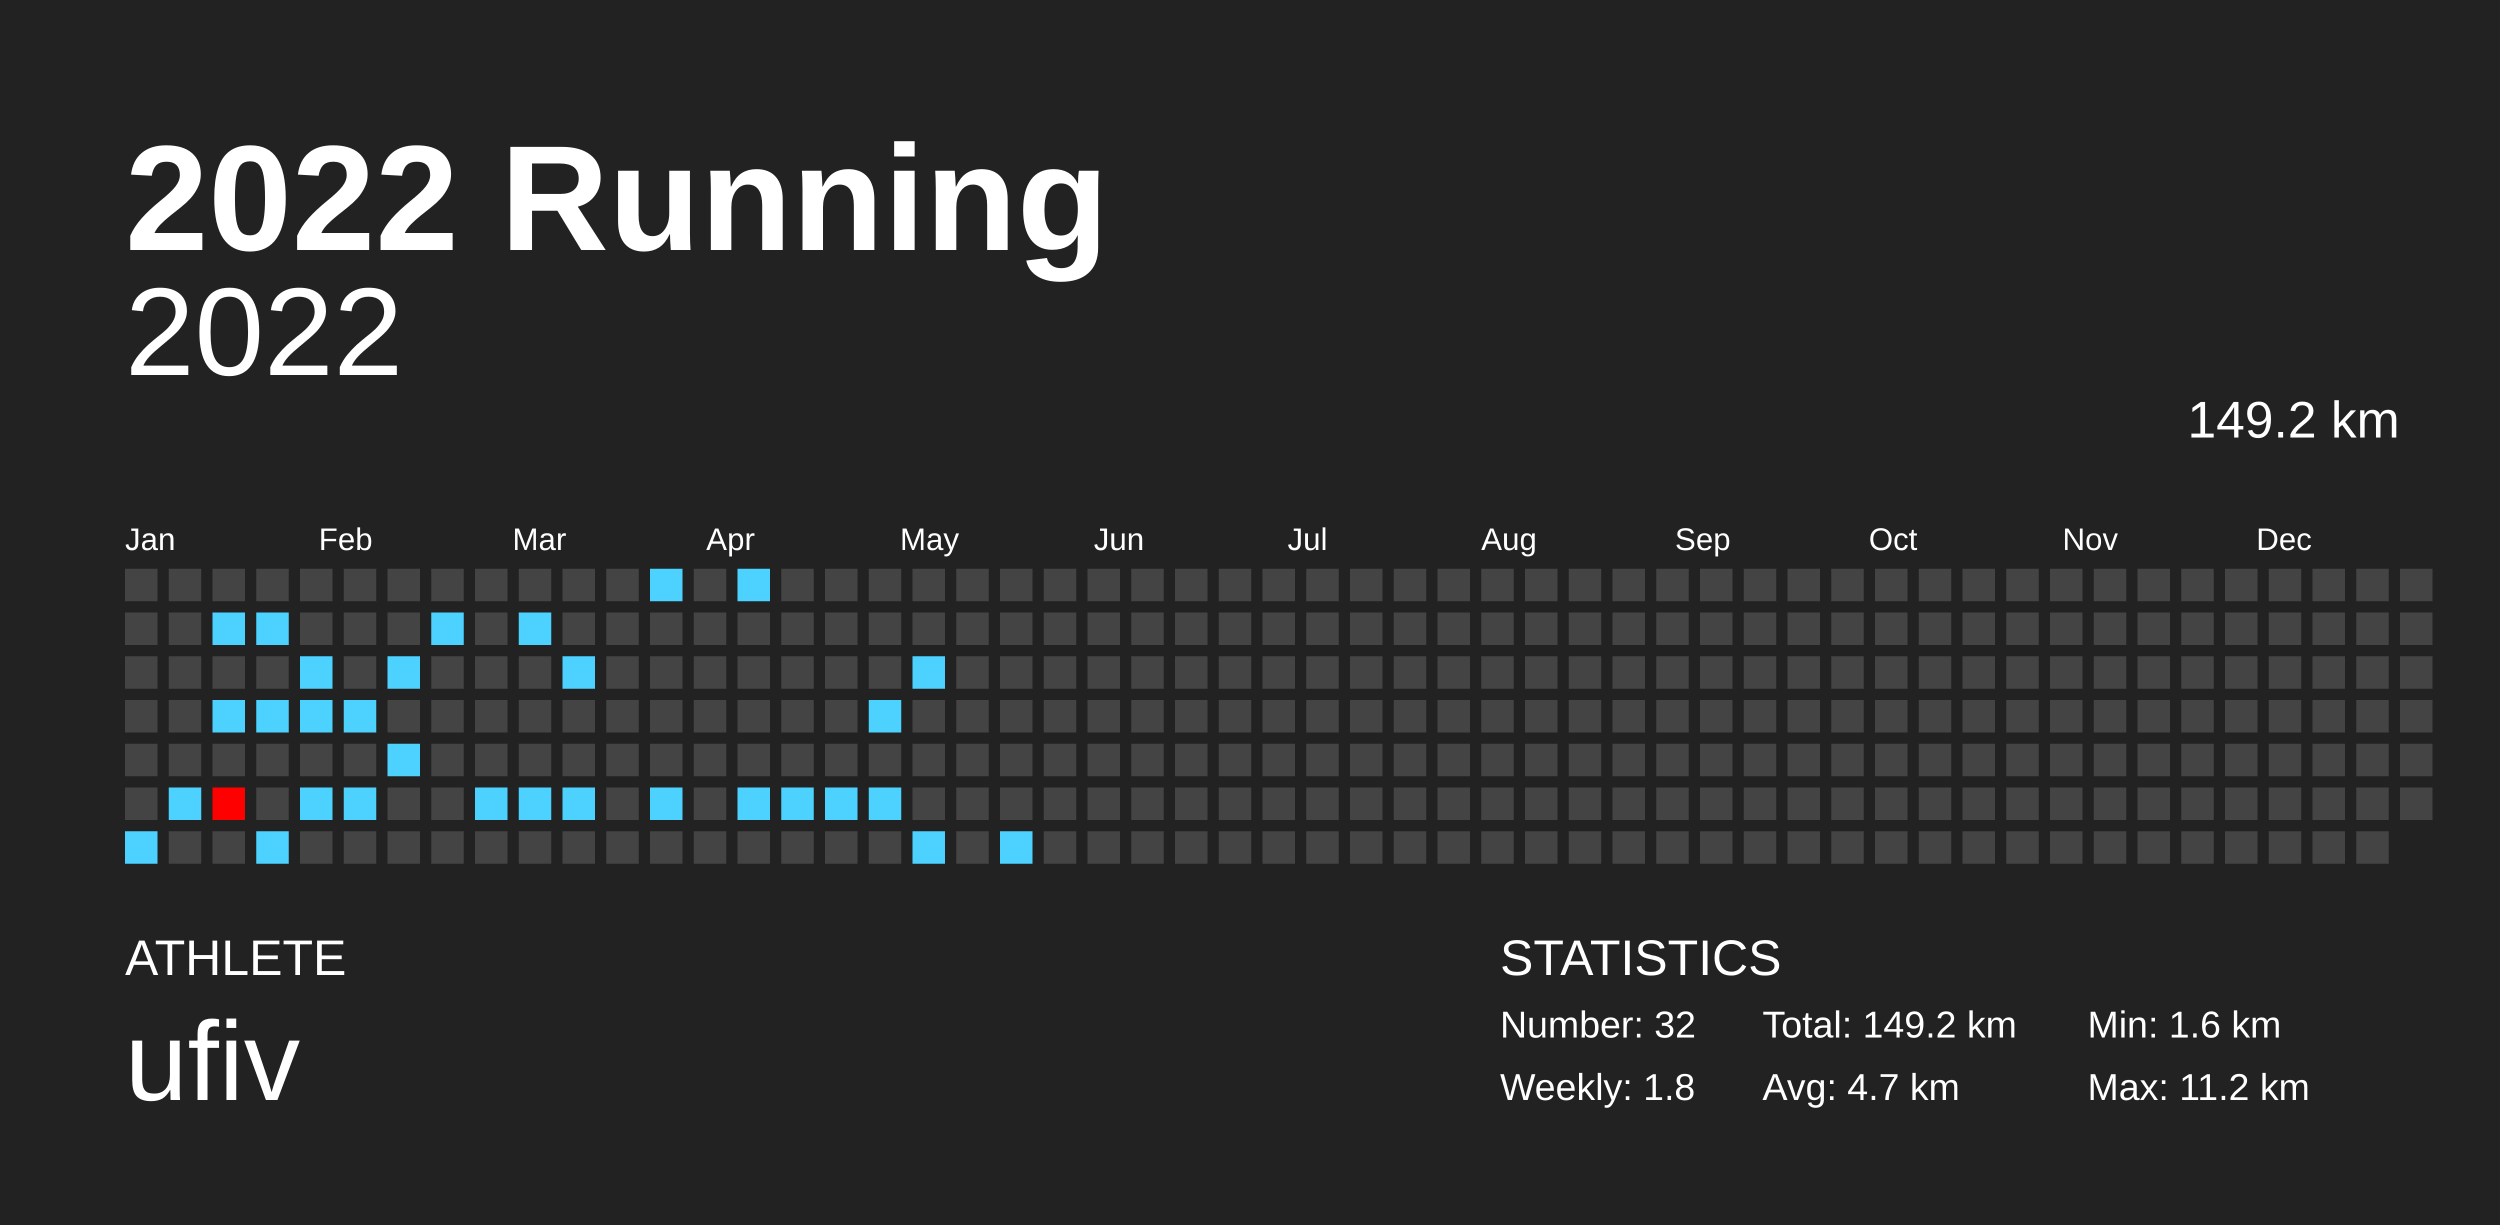
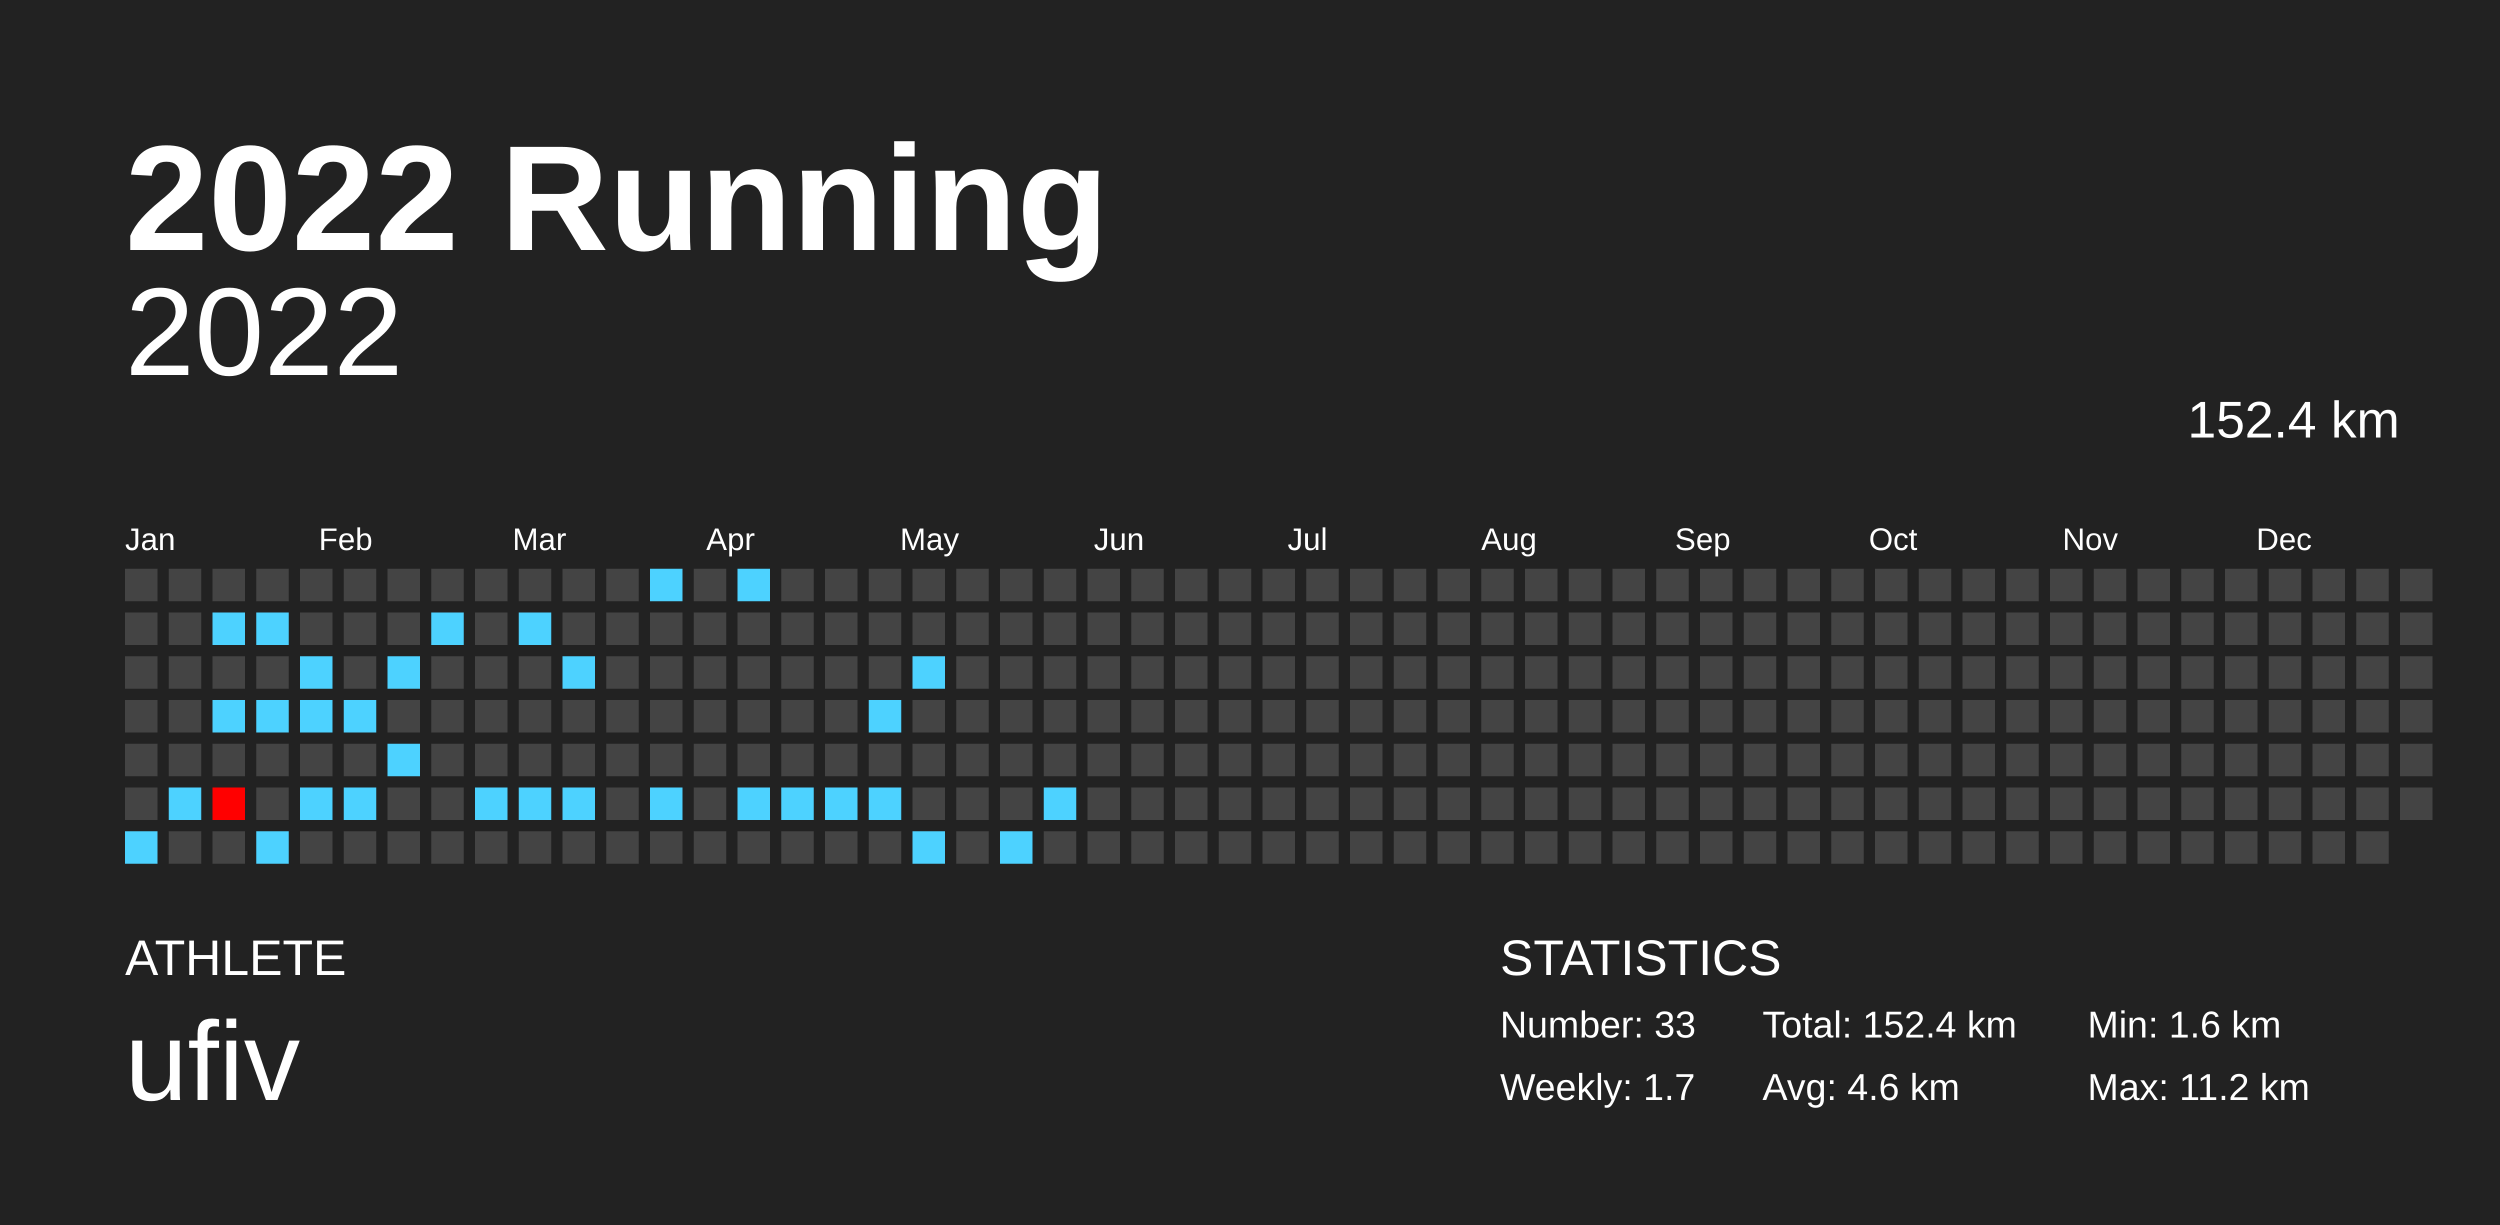
<svg xmlns="http://www.w3.org/2000/svg" baseProfile="full" height="98mm" version="1.1" viewBox="0,0,200,98" width="200mm">
  <defs />
  <rect fill="#222222" height="98" width="200" x="0" y="0" />
  <text fill="#FFFFFF" style="font-size:12px; font-family:Arial; font-weight:bold;" x="10" y="20">2022 Running</text>
  <text fill="#FFFFFF" style="font-size:4px; font-family:Arial" x="10" y="78">ATHLETE</text>
  <text fill="#FFFFFF" style="font-size:9px; font-family:Arial" x="10" y="88">ufiv</text>
  <text fill="#FFFFFF" style="font-size:4px; font-family:Arial" x="120" y="78">STATISTICS</text>
-   <text fill="#FFFFFF" style="font-size:3px; font-family:Arial" x="120" y="83">Number: 32</text>
-   <text fill="#FFFFFF" style="font-size:3px; font-family:Arial" x="120" y="88">Weekly: 1.8</text>
-   <text fill="#FFFFFF" style="font-size:3px; font-family:Arial" x="141" y="83">Total: 149.2 km</text>
-   <text fill="#FFFFFF" style="font-size:3px; font-family:Arial" x="141" y="88">Avg: 4.7 km</text>
+   <text fill="#FFFFFF" style="font-size:3px; font-family:Arial" x="120" y="83">Number: 33</text>
+   <text fill="#FFFFFF" style="font-size:3px; font-family:Arial" x="120" y="88">Weekly: 1.7</text>
+   <text fill="#FFFFFF" style="font-size:3px; font-family:Arial" x="141" y="83">Total: 152.4 km</text>
+   <text fill="#FFFFFF" style="font-size:3px; font-family:Arial" x="141" y="88">Avg: 4.6 km</text>
  <text fill="#FFFFFF" style="font-size:3px; font-family:Arial" x="167" y="83">Min: 1.6 km</text>
  <text fill="#FFFFFF" style="font-size:3px; font-family:Arial" x="167" y="88">Max: 11.2 km</text>
  <text alignment-baseline="hanging" fill="#FFFFFF" style="font-size:10.0px; font-family:Arial;" x="10" y="30">2022</text>
-   <text alignment-baseline="hanging" fill="#FFFFFF" style="font-size:4.125px; font-family:Arial;" x="175" y="35">149.2 km</text>
+   <text alignment-baseline="hanging" fill="#FFFFFF" style="font-size:4.125px; font-family:Arial;" x="175" y="35">152.4 km</text>
  <text fill="#FFFFFF" style="font-size:2.5px; font-family:Arial" x="10.0" y="44">Jan</text>
  <text fill="#FFFFFF" style="font-size:2.5px; font-family:Arial" x="25.5" y="44">Feb</text>
  <text fill="#FFFFFF" style="font-size:2.5px; font-family:Arial" x="41.0" y="44">Mar</text>
  <text fill="#FFFFFF" style="font-size:2.5px; font-family:Arial" x="56.5" y="44">Apr</text>
  <text fill="#FFFFFF" style="font-size:2.5px; font-family:Arial" x="72.0" y="44">May</text>
  <text fill="#FFFFFF" style="font-size:2.5px; font-family:Arial" x="87.5" y="44">Jun</text>
  <text fill="#FFFFFF" style="font-size:2.5px; font-family:Arial" x="103.0" y="44">Jul</text>
  <text fill="#FFFFFF" style="font-size:2.5px; font-family:Arial" x="118.5" y="44">Aug</text>
  <text fill="#FFFFFF" style="font-size:2.5px; font-family:Arial" x="134.0" y="44">Sep</text>
  <text fill="#FFFFFF" style="font-size:2.5px; font-family:Arial" x="149.5" y="44">Oct</text>
  <text fill="#FFFFFF" style="font-size:2.5px; font-family:Arial" x="165.0" y="44">Nov</text>
  <text fill="#FFFFFF" style="font-size:2.5px; font-family:Arial" x="180.5" y="44">Dec</text>
  <rect fill="#444444" height="2.6" width="2.6" x="10.0" y="45.5" />
  <rect fill="#444444" height="2.6" width="2.6" x="10.0" y="49.0" />
  <rect fill="#444444" height="2.6" width="2.6" x="10.0" y="52.5" />
  <rect fill="#444444" height="2.6" width="2.6" x="10.0" y="56.0" />
  <rect fill="#444444" height="2.6" width="2.6" x="10.0" y="59.5" />
  <rect fill="#444444" height="2.6" width="2.6" x="10.0" y="63.0" />
  <rect fill="#4dd2ff" height="2.6" width="2.6" x="10.0" y="66.5" />
  <rect fill="#444444" height="2.6" width="2.6" x="13.5" y="45.5" />
  <rect fill="#444444" height="2.6" width="2.6" x="13.5" y="49.0" />
  <rect fill="#444444" height="2.6" width="2.6" x="13.5" y="52.5" />
  <rect fill="#444444" height="2.6" width="2.6" x="13.5" y="56.0" />
  <rect fill="#444444" height="2.6" width="2.6" x="13.5" y="59.5" />
  <rect fill="#4dd2ff" height="2.6" width="2.6" x="13.5" y="63.0" />
  <rect fill="#444444" height="2.6" width="2.6" x="13.5" y="66.5" />
  <rect fill="#444444" height="2.6" width="2.6" x="17.0" y="45.5" />
  <rect fill="#4dd2ff" height="2.6" width="2.6" x="17.0" y="49.0" />
  <rect fill="#444444" height="2.6" width="2.6" x="17.0" y="52.5" />
  <rect fill="#4dd2ff" height="2.6" width="2.6" x="17.0" y="56.0" />
  <rect fill="#444444" height="2.6" width="2.6" x="17.0" y="59.5" />
  <rect fill="#ff0000" height="2.6" width="2.6" x="17.0" y="63.0" />
  <rect fill="#444444" height="2.6" width="2.6" x="17.0" y="66.5" />
  <rect fill="#444444" height="2.6" width="2.6" x="20.5" y="45.5" />
  <rect fill="#4dd2ff" height="2.6" width="2.6" x="20.5" y="49.0" />
  <rect fill="#444444" height="2.6" width="2.6" x="20.5" y="52.5" />
  <rect fill="#4dd2ff" height="2.6" width="2.6" x="20.5" y="56.0" />
  <rect fill="#444444" height="2.6" width="2.6" x="20.5" y="59.5" />
  <rect fill="#444444" height="2.6" width="2.6" x="20.5" y="63.0" />
  <rect fill="#4dd2ff" height="2.6" width="2.6" x="20.5" y="66.5" />
  <rect fill="#444444" height="2.6" width="2.6" x="24.0" y="45.5" />
  <rect fill="#444444" height="2.6" width="2.6" x="24.0" y="49.0" />
  <rect fill="#4dd2ff" height="2.6" width="2.6" x="24.0" y="52.5" />
  <rect fill="#4dd2ff" height="2.6" width="2.6" x="24.0" y="56.0" />
  <rect fill="#444444" height="2.6" width="2.6" x="24.0" y="59.5" />
  <rect fill="#4dd2ff" height="2.6" width="2.6" x="24.0" y="63.0" />
  <rect fill="#444444" height="2.6" width="2.6" x="24.0" y="66.5" />
  <rect fill="#444444" height="2.6" width="2.6" x="27.5" y="45.5" />
  <rect fill="#444444" height="2.6" width="2.6" x="27.5" y="49.0" />
  <rect fill="#444444" height="2.6" width="2.6" x="27.5" y="52.5" />
  <rect fill="#4dd2ff" height="2.6" width="2.6" x="27.5" y="56.0" />
  <rect fill="#444444" height="2.6" width="2.6" x="27.5" y="59.5" />
  <rect fill="#4dd2ff" height="2.6" width="2.6" x="27.5" y="63.0" />
  <rect fill="#444444" height="2.6" width="2.6" x="27.5" y="66.5" />
  <rect fill="#444444" height="2.6" width="2.6" x="31.0" y="45.5" />
  <rect fill="#444444" height="2.6" width="2.6" x="31.0" y="49.0" />
  <rect fill="#4dd2ff" height="2.6" width="2.6" x="31.0" y="52.5" />
  <rect fill="#444444" height="2.6" width="2.6" x="31.0" y="56.0" />
  <rect fill="#4dd2ff" height="2.6" width="2.6" x="31.0" y="59.5" />
  <rect fill="#444444" height="2.6" width="2.6" x="31.0" y="63.0" />
  <rect fill="#444444" height="2.6" width="2.6" x="31.0" y="66.5" />
  <rect fill="#444444" height="2.6" width="2.6" x="34.5" y="45.5" />
  <rect fill="#4dd2ff" height="2.6" width="2.6" x="34.5" y="49.0" />
  <rect fill="#444444" height="2.6" width="2.6" x="34.5" y="52.5" />
  <rect fill="#444444" height="2.6" width="2.6" x="34.5" y="56.0" />
  <rect fill="#444444" height="2.6" width="2.6" x="34.5" y="59.5" />
  <rect fill="#444444" height="2.6" width="2.6" x="34.5" y="63.0" />
  <rect fill="#444444" height="2.6" width="2.6" x="34.5" y="66.5" />
  <rect fill="#444444" height="2.6" width="2.6" x="38.0" y="45.5" />
  <rect fill="#444444" height="2.6" width="2.6" x="38.0" y="49.0" />
  <rect fill="#444444" height="2.6" width="2.6" x="38.0" y="52.5" />
  <rect fill="#444444" height="2.6" width="2.6" x="38.0" y="56.0" />
  <rect fill="#444444" height="2.6" width="2.6" x="38.0" y="59.5" />
  <rect fill="#4dd2ff" height="2.6" width="2.6" x="38.0" y="63.0" />
  <rect fill="#444444" height="2.6" width="2.6" x="38.0" y="66.5" />
  <rect fill="#444444" height="2.6" width="2.6" x="41.5" y="45.5" />
  <rect fill="#4dd2ff" height="2.6" width="2.6" x="41.5" y="49.0" />
  <rect fill="#444444" height="2.6" width="2.6" x="41.5" y="52.5" />
  <rect fill="#444444" height="2.6" width="2.6" x="41.5" y="56.0" />
  <rect fill="#444444" height="2.6" width="2.6" x="41.5" y="59.5" />
  <rect fill="#4dd2ff" height="2.6" width="2.6" x="41.5" y="63.0" />
  <rect fill="#444444" height="2.6" width="2.6" x="41.5" y="66.5" />
  <rect fill="#444444" height="2.6" width="2.6" x="45.0" y="45.5" />
  <rect fill="#444444" height="2.6" width="2.6" x="45.0" y="49.0" />
  <rect fill="#4dd2ff" height="2.6" width="2.6" x="45.0" y="52.5" />
  <rect fill="#444444" height="2.6" width="2.6" x="45.0" y="56.0" />
  <rect fill="#444444" height="2.6" width="2.6" x="45.0" y="59.5" />
  <rect fill="#4dd2ff" height="2.6" width="2.6" x="45.0" y="63.0" />
  <rect fill="#444444" height="2.6" width="2.6" x="45.0" y="66.5" />
  <rect fill="#444444" height="2.6" width="2.6" x="48.5" y="45.5" />
  <rect fill="#444444" height="2.6" width="2.6" x="48.5" y="49.0" />
  <rect fill="#444444" height="2.6" width="2.6" x="48.5" y="52.5" />
  <rect fill="#444444" height="2.6" width="2.6" x="48.5" y="56.0" />
  <rect fill="#444444" height="2.6" width="2.6" x="48.5" y="59.5" />
  <rect fill="#444444" height="2.6" width="2.6" x="48.5" y="63.0" />
  <rect fill="#444444" height="2.6" width="2.6" x="48.5" y="66.5" />
  <rect fill="#4dd2ff" height="2.6" width="2.6" x="52.0" y="45.5" />
  <rect fill="#444444" height="2.6" width="2.6" x="52.0" y="49.0" />
  <rect fill="#444444" height="2.6" width="2.6" x="52.0" y="52.5" />
  <rect fill="#444444" height="2.6" width="2.6" x="52.0" y="56.0" />
  <rect fill="#444444" height="2.6" width="2.6" x="52.0" y="59.5" />
  <rect fill="#4dd2ff" height="2.6" width="2.6" x="52.0" y="63.0" />
  <rect fill="#444444" height="2.6" width="2.6" x="52.0" y="66.5" />
  <rect fill="#444444" height="2.6" width="2.6" x="55.5" y="45.5" />
  <rect fill="#444444" height="2.6" width="2.6" x="55.5" y="49.0" />
  <rect fill="#444444" height="2.6" width="2.6" x="55.5" y="52.5" />
  <rect fill="#444444" height="2.6" width="2.6" x="55.5" y="56.0" />
  <rect fill="#444444" height="2.6" width="2.6" x="55.5" y="59.5" />
  <rect fill="#444444" height="2.6" width="2.6" x="55.5" y="63.0" />
  <rect fill="#444444" height="2.6" width="2.6" x="55.5" y="66.5" />
  <rect fill="#4dd2ff" height="2.6" width="2.6" x="59.0" y="45.5" />
  <rect fill="#444444" height="2.6" width="2.6" x="59.0" y="49.0" />
  <rect fill="#444444" height="2.6" width="2.6" x="59.0" y="52.5" />
  <rect fill="#444444" height="2.6" width="2.6" x="59.0" y="56.0" />
  <rect fill="#444444" height="2.6" width="2.6" x="59.0" y="59.5" />
  <rect fill="#4dd2ff" height="2.6" width="2.6" x="59.0" y="63.0" />
  <rect fill="#444444" height="2.6" width="2.6" x="59.0" y="66.5" />
  <rect fill="#444444" height="2.6" width="2.6" x="62.5" y="45.5" />
  <rect fill="#444444" height="2.6" width="2.6" x="62.5" y="49.0" />
  <rect fill="#444444" height="2.6" width="2.6" x="62.5" y="52.5" />
  <rect fill="#444444" height="2.6" width="2.6" x="62.5" y="56.0" />
  <rect fill="#444444" height="2.6" width="2.6" x="62.5" y="59.5" />
  <rect fill="#4dd2ff" height="2.6" width="2.6" x="62.5" y="63.0" />
  <rect fill="#444444" height="2.6" width="2.6" x="62.5" y="66.5" />
  <rect fill="#444444" height="2.6" width="2.6" x="66.0" y="45.5" />
  <rect fill="#444444" height="2.6" width="2.6" x="66.0" y="49.0" />
  <rect fill="#444444" height="2.6" width="2.6" x="66.0" y="52.5" />
  <rect fill="#444444" height="2.6" width="2.6" x="66.0" y="56.0" />
  <rect fill="#444444" height="2.6" width="2.6" x="66.0" y="59.5" />
  <rect fill="#4dd2ff" height="2.6" width="2.6" x="66.0" y="63.0" />
  <rect fill="#444444" height="2.6" width="2.6" x="66.0" y="66.5" />
  <rect fill="#444444" height="2.6" width="2.6" x="69.5" y="45.5" />
  <rect fill="#444444" height="2.6" width="2.6" x="69.5" y="49.0" />
  <rect fill="#444444" height="2.6" width="2.6" x="69.5" y="52.5" />
  <rect fill="#4dd2ff" height="2.6" width="2.6" x="69.5" y="56.0" />
  <rect fill="#444444" height="2.6" width="2.6" x="69.5" y="59.5" />
  <rect fill="#4dd2ff" height="2.6" width="2.6" x="69.5" y="63.0" />
  <rect fill="#444444" height="2.6" width="2.6" x="69.5" y="66.5" />
  <rect fill="#444444" height="2.6" width="2.6" x="73.0" y="45.5" />
  <rect fill="#444444" height="2.6" width="2.6" x="73.0" y="49.0" />
  <rect fill="#4dd2ff" height="2.6" width="2.6" x="73.0" y="52.5" />
  <rect fill="#444444" height="2.6" width="2.6" x="73.0" y="56.0" />
  <rect fill="#444444" height="2.6" width="2.6" x="73.0" y="59.5" />
  <rect fill="#444444" height="2.6" width="2.6" x="73.0" y="63.0" />
  <rect fill="#4dd2ff" height="2.6" width="2.6" x="73.0" y="66.5" />
  <rect fill="#444444" height="2.6" width="2.6" x="76.5" y="45.5" />
  <rect fill="#444444" height="2.6" width="2.6" x="76.5" y="49.0" />
  <rect fill="#444444" height="2.6" width="2.6" x="76.5" y="52.5" />
  <rect fill="#444444" height="2.6" width="2.6" x="76.5" y="56.0" />
  <rect fill="#444444" height="2.6" width="2.6" x="76.5" y="59.5" />
  <rect fill="#444444" height="2.6" width="2.6" x="76.5" y="63.0" />
  <rect fill="#444444" height="2.6" width="2.6" x="76.5" y="66.5" />
  <rect fill="#444444" height="2.6" width="2.6" x="80.0" y="45.5" />
  <rect fill="#444444" height="2.6" width="2.6" x="80.0" y="49.0" />
  <rect fill="#444444" height="2.6" width="2.6" x="80.0" y="52.5" />
  <rect fill="#444444" height="2.6" width="2.6" x="80.0" y="56.0" />
  <rect fill="#444444" height="2.6" width="2.6" x="80.0" y="59.5" />
  <rect fill="#444444" height="2.6" width="2.6" x="80.0" y="63.0" />
  <rect fill="#4dd2ff" height="2.6" width="2.6" x="80.0" y="66.5" />
  <rect fill="#444444" height="2.6" width="2.6" x="83.5" y="45.5" />
  <rect fill="#444444" height="2.6" width="2.6" x="83.5" y="49.0" />
  <rect fill="#444444" height="2.6" width="2.6" x="83.5" y="52.5" />
  <rect fill="#444444" height="2.6" width="2.6" x="83.5" y="56.0" />
  <rect fill="#444444" height="2.6" width="2.6" x="83.5" y="59.5" />
-   <rect fill="#444444" height="2.6" width="2.6" x="83.5" y="63.0" />
+   <rect fill="#4dd2ff" height="2.6" width="2.6" x="83.5" y="63.0" />
  <rect fill="#444444" height="2.6" width="2.6" x="83.5" y="66.5" />
  <rect fill="#444444" height="2.6" width="2.6" x="87.0" y="45.5" />
  <rect fill="#444444" height="2.6" width="2.6" x="87.0" y="49.0" />
  <rect fill="#444444" height="2.6" width="2.6" x="87.0" y="52.5" />
  <rect fill="#444444" height="2.6" width="2.6" x="87.0" y="56.0" />
  <rect fill="#444444" height="2.6" width="2.6" x="87.0" y="59.5" />
  <rect fill="#444444" height="2.6" width="2.6" x="87.0" y="63.0" />
  <rect fill="#444444" height="2.6" width="2.6" x="87.0" y="66.5" />
  <rect fill="#444444" height="2.6" width="2.6" x="90.5" y="45.5" />
  <rect fill="#444444" height="2.6" width="2.6" x="90.5" y="49.0" />
  <rect fill="#444444" height="2.6" width="2.6" x="90.5" y="52.5" />
  <rect fill="#444444" height="2.6" width="2.6" x="90.5" y="56.0" />
  <rect fill="#444444" height="2.6" width="2.6" x="90.5" y="59.5" />
  <rect fill="#444444" height="2.6" width="2.6" x="90.5" y="63.0" />
  <rect fill="#444444" height="2.6" width="2.6" x="90.5" y="66.5" />
  <rect fill="#444444" height="2.6" width="2.6" x="94.0" y="45.5" />
  <rect fill="#444444" height="2.6" width="2.6" x="94.0" y="49.0" />
  <rect fill="#444444" height="2.6" width="2.6" x="94.0" y="52.5" />
  <rect fill="#444444" height="2.6" width="2.6" x="94.0" y="56.0" />
  <rect fill="#444444" height="2.6" width="2.6" x="94.0" y="59.5" />
  <rect fill="#444444" height="2.6" width="2.6" x="94.0" y="63.0" />
  <rect fill="#444444" height="2.6" width="2.6" x="94.0" y="66.5" />
  <rect fill="#444444" height="2.6" width="2.6" x="97.5" y="45.5" />
  <rect fill="#444444" height="2.6" width="2.6" x="97.5" y="49.0" />
  <rect fill="#444444" height="2.6" width="2.6" x="97.5" y="52.5" />
  <rect fill="#444444" height="2.6" width="2.6" x="97.5" y="56.0" />
  <rect fill="#444444" height="2.6" width="2.6" x="97.5" y="59.5" />
  <rect fill="#444444" height="2.6" width="2.6" x="97.5" y="63.0" />
  <rect fill="#444444" height="2.6" width="2.6" x="97.5" y="66.5" />
  <rect fill="#444444" height="2.6" width="2.6" x="101.0" y="45.5" />
  <rect fill="#444444" height="2.6" width="2.6" x="101.0" y="49.0" />
  <rect fill="#444444" height="2.6" width="2.6" x="101.0" y="52.5" />
  <rect fill="#444444" height="2.6" width="2.6" x="101.0" y="56.0" />
  <rect fill="#444444" height="2.6" width="2.6" x="101.0" y="59.5" />
  <rect fill="#444444" height="2.6" width="2.6" x="101.0" y="63.0" />
  <rect fill="#444444" height="2.6" width="2.6" x="101.0" y="66.5" />
  <rect fill="#444444" height="2.6" width="2.6" x="104.5" y="45.5" />
  <rect fill="#444444" height="2.6" width="2.6" x="104.5" y="49.0" />
  <rect fill="#444444" height="2.6" width="2.6" x="104.5" y="52.5" />
  <rect fill="#444444" height="2.6" width="2.6" x="104.5" y="56.0" />
  <rect fill="#444444" height="2.6" width="2.6" x="104.5" y="59.5" />
  <rect fill="#444444" height="2.6" width="2.6" x="104.5" y="63.0" />
  <rect fill="#444444" height="2.6" width="2.6" x="104.5" y="66.5" />
  <rect fill="#444444" height="2.6" width="2.6" x="108.0" y="45.5" />
  <rect fill="#444444" height="2.6" width="2.6" x="108.0" y="49.0" />
  <rect fill="#444444" height="2.6" width="2.6" x="108.0" y="52.5" />
  <rect fill="#444444" height="2.6" width="2.6" x="108.0" y="56.0" />
  <rect fill="#444444" height="2.6" width="2.6" x="108.0" y="59.5" />
  <rect fill="#444444" height="2.6" width="2.6" x="108.0" y="63.0" />
  <rect fill="#444444" height="2.6" width="2.6" x="108.0" y="66.5" />
  <rect fill="#444444" height="2.6" width="2.6" x="111.5" y="45.5" />
  <rect fill="#444444" height="2.6" width="2.6" x="111.5" y="49.0" />
  <rect fill="#444444" height="2.6" width="2.6" x="111.5" y="52.5" />
  <rect fill="#444444" height="2.6" width="2.6" x="111.5" y="56.0" />
  <rect fill="#444444" height="2.6" width="2.6" x="111.5" y="59.5" />
  <rect fill="#444444" height="2.6" width="2.6" x="111.5" y="63.0" />
  <rect fill="#444444" height="2.6" width="2.6" x="111.5" y="66.5" />
  <rect fill="#444444" height="2.6" width="2.6" x="115.0" y="45.5" />
  <rect fill="#444444" height="2.6" width="2.6" x="115.0" y="49.0" />
  <rect fill="#444444" height="2.6" width="2.6" x="115.0" y="52.5" />
  <rect fill="#444444" height="2.6" width="2.6" x="115.0" y="56.0" />
  <rect fill="#444444" height="2.6" width="2.6" x="115.0" y="59.5" />
  <rect fill="#444444" height="2.6" width="2.6" x="115.0" y="63.0" />
  <rect fill="#444444" height="2.6" width="2.6" x="115.0" y="66.5" />
  <rect fill="#444444" height="2.6" width="2.6" x="118.5" y="45.5" />
  <rect fill="#444444" height="2.6" width="2.6" x="118.5" y="49.0" />
  <rect fill="#444444" height="2.6" width="2.6" x="118.5" y="52.5" />
  <rect fill="#444444" height="2.6" width="2.6" x="118.5" y="56.0" />
  <rect fill="#444444" height="2.6" width="2.6" x="118.5" y="59.5" />
  <rect fill="#444444" height="2.6" width="2.6" x="118.5" y="63.0" />
  <rect fill="#444444" height="2.6" width="2.6" x="118.5" y="66.5" />
  <rect fill="#444444" height="2.6" width="2.6" x="122.0" y="45.5" />
  <rect fill="#444444" height="2.6" width="2.6" x="122.0" y="49.0" />
  <rect fill="#444444" height="2.6" width="2.6" x="122.0" y="52.5" />
  <rect fill="#444444" height="2.6" width="2.6" x="122.0" y="56.0" />
  <rect fill="#444444" height="2.6" width="2.6" x="122.0" y="59.5" />
  <rect fill="#444444" height="2.6" width="2.6" x="122.0" y="63.0" />
  <rect fill="#444444" height="2.6" width="2.6" x="122.0" y="66.5" />
  <rect fill="#444444" height="2.6" width="2.6" x="125.5" y="45.5" />
  <rect fill="#444444" height="2.6" width="2.6" x="125.5" y="49.0" />
  <rect fill="#444444" height="2.6" width="2.6" x="125.5" y="52.5" />
  <rect fill="#444444" height="2.6" width="2.6" x="125.5" y="56.0" />
  <rect fill="#444444" height="2.6" width="2.6" x="125.5" y="59.5" />
  <rect fill="#444444" height="2.6" width="2.6" x="125.5" y="63.0" />
  <rect fill="#444444" height="2.6" width="2.6" x="125.5" y="66.5" />
  <rect fill="#444444" height="2.6" width="2.6" x="129.0" y="45.5" />
  <rect fill="#444444" height="2.6" width="2.6" x="129.0" y="49.0" />
  <rect fill="#444444" height="2.6" width="2.6" x="129.0" y="52.5" />
  <rect fill="#444444" height="2.6" width="2.6" x="129.0" y="56.0" />
  <rect fill="#444444" height="2.6" width="2.6" x="129.0" y="59.5" />
  <rect fill="#444444" height="2.6" width="2.6" x="129.0" y="63.0" />
  <rect fill="#444444" height="2.6" width="2.6" x="129.0" y="66.5" />
  <rect fill="#444444" height="2.6" width="2.6" x="132.5" y="45.5" />
  <rect fill="#444444" height="2.6" width="2.6" x="132.5" y="49.0" />
  <rect fill="#444444" height="2.6" width="2.6" x="132.5" y="52.5" />
  <rect fill="#444444" height="2.6" width="2.6" x="132.5" y="56.0" />
  <rect fill="#444444" height="2.6" width="2.6" x="132.5" y="59.5" />
  <rect fill="#444444" height="2.6" width="2.6" x="132.5" y="63.0" />
  <rect fill="#444444" height="2.6" width="2.6" x="132.5" y="66.5" />
  <rect fill="#444444" height="2.6" width="2.6" x="136.0" y="45.5" />
  <rect fill="#444444" height="2.6" width="2.6" x="136.0" y="49.0" />
  <rect fill="#444444" height="2.6" width="2.6" x="136.0" y="52.5" />
  <rect fill="#444444" height="2.6" width="2.6" x="136.0" y="56.0" />
  <rect fill="#444444" height="2.6" width="2.6" x="136.0" y="59.5" />
  <rect fill="#444444" height="2.6" width="2.6" x="136.0" y="63.0" />
  <rect fill="#444444" height="2.6" width="2.6" x="136.0" y="66.5" />
  <rect fill="#444444" height="2.6" width="2.6" x="139.5" y="45.5" />
  <rect fill="#444444" height="2.6" width="2.6" x="139.5" y="49.0" />
  <rect fill="#444444" height="2.6" width="2.6" x="139.5" y="52.5" />
  <rect fill="#444444" height="2.6" width="2.6" x="139.5" y="56.0" />
  <rect fill="#444444" height="2.6" width="2.6" x="139.5" y="59.5" />
  <rect fill="#444444" height="2.6" width="2.6" x="139.5" y="63.0" />
  <rect fill="#444444" height="2.6" width="2.6" x="139.5" y="66.5" />
  <rect fill="#444444" height="2.6" width="2.6" x="143.0" y="45.5" />
  <rect fill="#444444" height="2.6" width="2.6" x="143.0" y="49.0" />
  <rect fill="#444444" height="2.6" width="2.6" x="143.0" y="52.5" />
  <rect fill="#444444" height="2.6" width="2.6" x="143.0" y="56.0" />
  <rect fill="#444444" height="2.6" width="2.6" x="143.0" y="59.5" />
  <rect fill="#444444" height="2.6" width="2.6" x="143.0" y="63.0" />
  <rect fill="#444444" height="2.6" width="2.6" x="143.0" y="66.5" />
  <rect fill="#444444" height="2.6" width="2.6" x="146.5" y="45.5" />
  <rect fill="#444444" height="2.6" width="2.6" x="146.5" y="49.0" />
  <rect fill="#444444" height="2.6" width="2.6" x="146.5" y="52.5" />
  <rect fill="#444444" height="2.6" width="2.6" x="146.5" y="56.0" />
  <rect fill="#444444" height="2.6" width="2.6" x="146.5" y="59.5" />
  <rect fill="#444444" height="2.6" width="2.6" x="146.5" y="63.0" />
  <rect fill="#444444" height="2.6" width="2.6" x="146.5" y="66.5" />
  <rect fill="#444444" height="2.6" width="2.6" x="150.0" y="45.5" />
  <rect fill="#444444" height="2.6" width="2.6" x="150.0" y="49.0" />
  <rect fill="#444444" height="2.6" width="2.6" x="150.0" y="52.5" />
  <rect fill="#444444" height="2.6" width="2.6" x="150.0" y="56.0" />
  <rect fill="#444444" height="2.6" width="2.6" x="150.0" y="59.5" />
  <rect fill="#444444" height="2.6" width="2.6" x="150.0" y="63.0" />
  <rect fill="#444444" height="2.6" width="2.6" x="150.0" y="66.5" />
  <rect fill="#444444" height="2.6" width="2.6" x="153.5" y="45.5" />
  <rect fill="#444444" height="2.6" width="2.6" x="153.5" y="49.0" />
  <rect fill="#444444" height="2.6" width="2.6" x="153.5" y="52.5" />
  <rect fill="#444444" height="2.6" width="2.6" x="153.5" y="56.0" />
  <rect fill="#444444" height="2.6" width="2.6" x="153.5" y="59.5" />
  <rect fill="#444444" height="2.6" width="2.6" x="153.5" y="63.0" />
  <rect fill="#444444" height="2.6" width="2.6" x="153.5" y="66.5" />
  <rect fill="#444444" height="2.6" width="2.6" x="157.0" y="45.5" />
  <rect fill="#444444" height="2.6" width="2.6" x="157.0" y="49.0" />
  <rect fill="#444444" height="2.6" width="2.6" x="157.0" y="52.5" />
  <rect fill="#444444" height="2.6" width="2.6" x="157.0" y="56.0" />
  <rect fill="#444444" height="2.6" width="2.6" x="157.0" y="59.5" />
  <rect fill="#444444" height="2.6" width="2.6" x="157.0" y="63.0" />
  <rect fill="#444444" height="2.6" width="2.6" x="157.0" y="66.5" />
  <rect fill="#444444" height="2.6" width="2.6" x="160.5" y="45.5" />
  <rect fill="#444444" height="2.6" width="2.6" x="160.5" y="49.0" />
  <rect fill="#444444" height="2.6" width="2.6" x="160.5" y="52.5" />
  <rect fill="#444444" height="2.6" width="2.6" x="160.5" y="56.0" />
  <rect fill="#444444" height="2.6" width="2.6" x="160.5" y="59.5" />
  <rect fill="#444444" height="2.6" width="2.6" x="160.5" y="63.0" />
  <rect fill="#444444" height="2.6" width="2.6" x="160.5" y="66.5" />
  <rect fill="#444444" height="2.6" width="2.6" x="164.0" y="45.5" />
  <rect fill="#444444" height="2.6" width="2.6" x="164.0" y="49.0" />
  <rect fill="#444444" height="2.6" width="2.6" x="164.0" y="52.5" />
  <rect fill="#444444" height="2.6" width="2.6" x="164.0" y="56.0" />
  <rect fill="#444444" height="2.6" width="2.6" x="164.0" y="59.5" />
  <rect fill="#444444" height="2.6" width="2.6" x="164.0" y="63.0" />
  <rect fill="#444444" height="2.6" width="2.6" x="164.0" y="66.5" />
  <rect fill="#444444" height="2.6" width="2.6" x="167.5" y="45.5" />
  <rect fill="#444444" height="2.6" width="2.6" x="167.5" y="49.0" />
  <rect fill="#444444" height="2.6" width="2.6" x="167.5" y="52.5" />
  <rect fill="#444444" height="2.6" width="2.6" x="167.5" y="56.0" />
  <rect fill="#444444" height="2.6" width="2.6" x="167.5" y="59.5" />
  <rect fill="#444444" height="2.6" width="2.6" x="167.5" y="63.0" />
  <rect fill="#444444" height="2.6" width="2.6" x="167.5" y="66.5" />
  <rect fill="#444444" height="2.6" width="2.6" x="171.0" y="45.5" />
  <rect fill="#444444" height="2.6" width="2.6" x="171.0" y="49.0" />
  <rect fill="#444444" height="2.6" width="2.6" x="171.0" y="52.5" />
  <rect fill="#444444" height="2.6" width="2.6" x="171.0" y="56.0" />
  <rect fill="#444444" height="2.6" width="2.6" x="171.0" y="59.5" />
  <rect fill="#444444" height="2.6" width="2.6" x="171.0" y="63.0" />
  <rect fill="#444444" height="2.6" width="2.6" x="171.0" y="66.5" />
  <rect fill="#444444" height="2.6" width="2.6" x="174.5" y="45.5" />
  <rect fill="#444444" height="2.6" width="2.6" x="174.5" y="49.0" />
  <rect fill="#444444" height="2.6" width="2.6" x="174.5" y="52.5" />
  <rect fill="#444444" height="2.6" width="2.6" x="174.5" y="56.0" />
  <rect fill="#444444" height="2.6" width="2.6" x="174.5" y="59.5" />
  <rect fill="#444444" height="2.6" width="2.6" x="174.5" y="63.0" />
  <rect fill="#444444" height="2.6" width="2.6" x="174.5" y="66.5" />
  <rect fill="#444444" height="2.6" width="2.6" x="178.0" y="45.5" />
  <rect fill="#444444" height="2.6" width="2.6" x="178.0" y="49.0" />
  <rect fill="#444444" height="2.6" width="2.6" x="178.0" y="52.5" />
  <rect fill="#444444" height="2.6" width="2.6" x="178.0" y="56.0" />
  <rect fill="#444444" height="2.6" width="2.6" x="178.0" y="59.5" />
  <rect fill="#444444" height="2.6" width="2.6" x="178.0" y="63.0" />
  <rect fill="#444444" height="2.6" width="2.6" x="178.0" y="66.5" />
  <rect fill="#444444" height="2.6" width="2.6" x="181.5" y="45.5" />
  <rect fill="#444444" height="2.6" width="2.6" x="181.5" y="49.0" />
  <rect fill="#444444" height="2.6" width="2.6" x="181.5" y="52.5" />
  <rect fill="#444444" height="2.6" width="2.6" x="181.5" y="56.0" />
  <rect fill="#444444" height="2.6" width="2.6" x="181.5" y="59.5" />
  <rect fill="#444444" height="2.6" width="2.6" x="181.5" y="63.0" />
  <rect fill="#444444" height="2.6" width="2.6" x="181.5" y="66.5" />
  <rect fill="#444444" height="2.6" width="2.6" x="185.0" y="45.5" />
  <rect fill="#444444" height="2.6" width="2.6" x="185.0" y="49.0" />
  <rect fill="#444444" height="2.6" width="2.6" x="185.0" y="52.5" />
  <rect fill="#444444" height="2.6" width="2.6" x="185.0" y="56.0" />
  <rect fill="#444444" height="2.6" width="2.6" x="185.0" y="59.5" />
  <rect fill="#444444" height="2.6" width="2.6" x="185.0" y="63.0" />
  <rect fill="#444444" height="2.6" width="2.6" x="185.0" y="66.5" />
  <rect fill="#444444" height="2.6" width="2.6" x="188.5" y="45.5" />
  <rect fill="#444444" height="2.6" width="2.6" x="188.5" y="49.0" />
  <rect fill="#444444" height="2.6" width="2.6" x="188.5" y="52.5" />
  <rect fill="#444444" height="2.6" width="2.6" x="188.5" y="56.0" />
  <rect fill="#444444" height="2.6" width="2.6" x="188.5" y="59.5" />
  <rect fill="#444444" height="2.6" width="2.6" x="188.5" y="63.0" />
  <rect fill="#444444" height="2.6" width="2.6" x="188.5" y="66.5" />
  <rect fill="#444444" height="2.6" width="2.6" x="192.0" y="45.5" />
  <rect fill="#444444" height="2.6" width="2.6" x="192.0" y="49.0" />
  <rect fill="#444444" height="2.6" width="2.6" x="192.0" y="52.5" />
  <rect fill="#444444" height="2.6" width="2.6" x="192.0" y="56.0" />
  <rect fill="#444444" height="2.6" width="2.6" x="192.0" y="59.5" />
  <rect fill="#444444" height="2.6" width="2.6" x="192.0" y="63.0" />
</svg>
